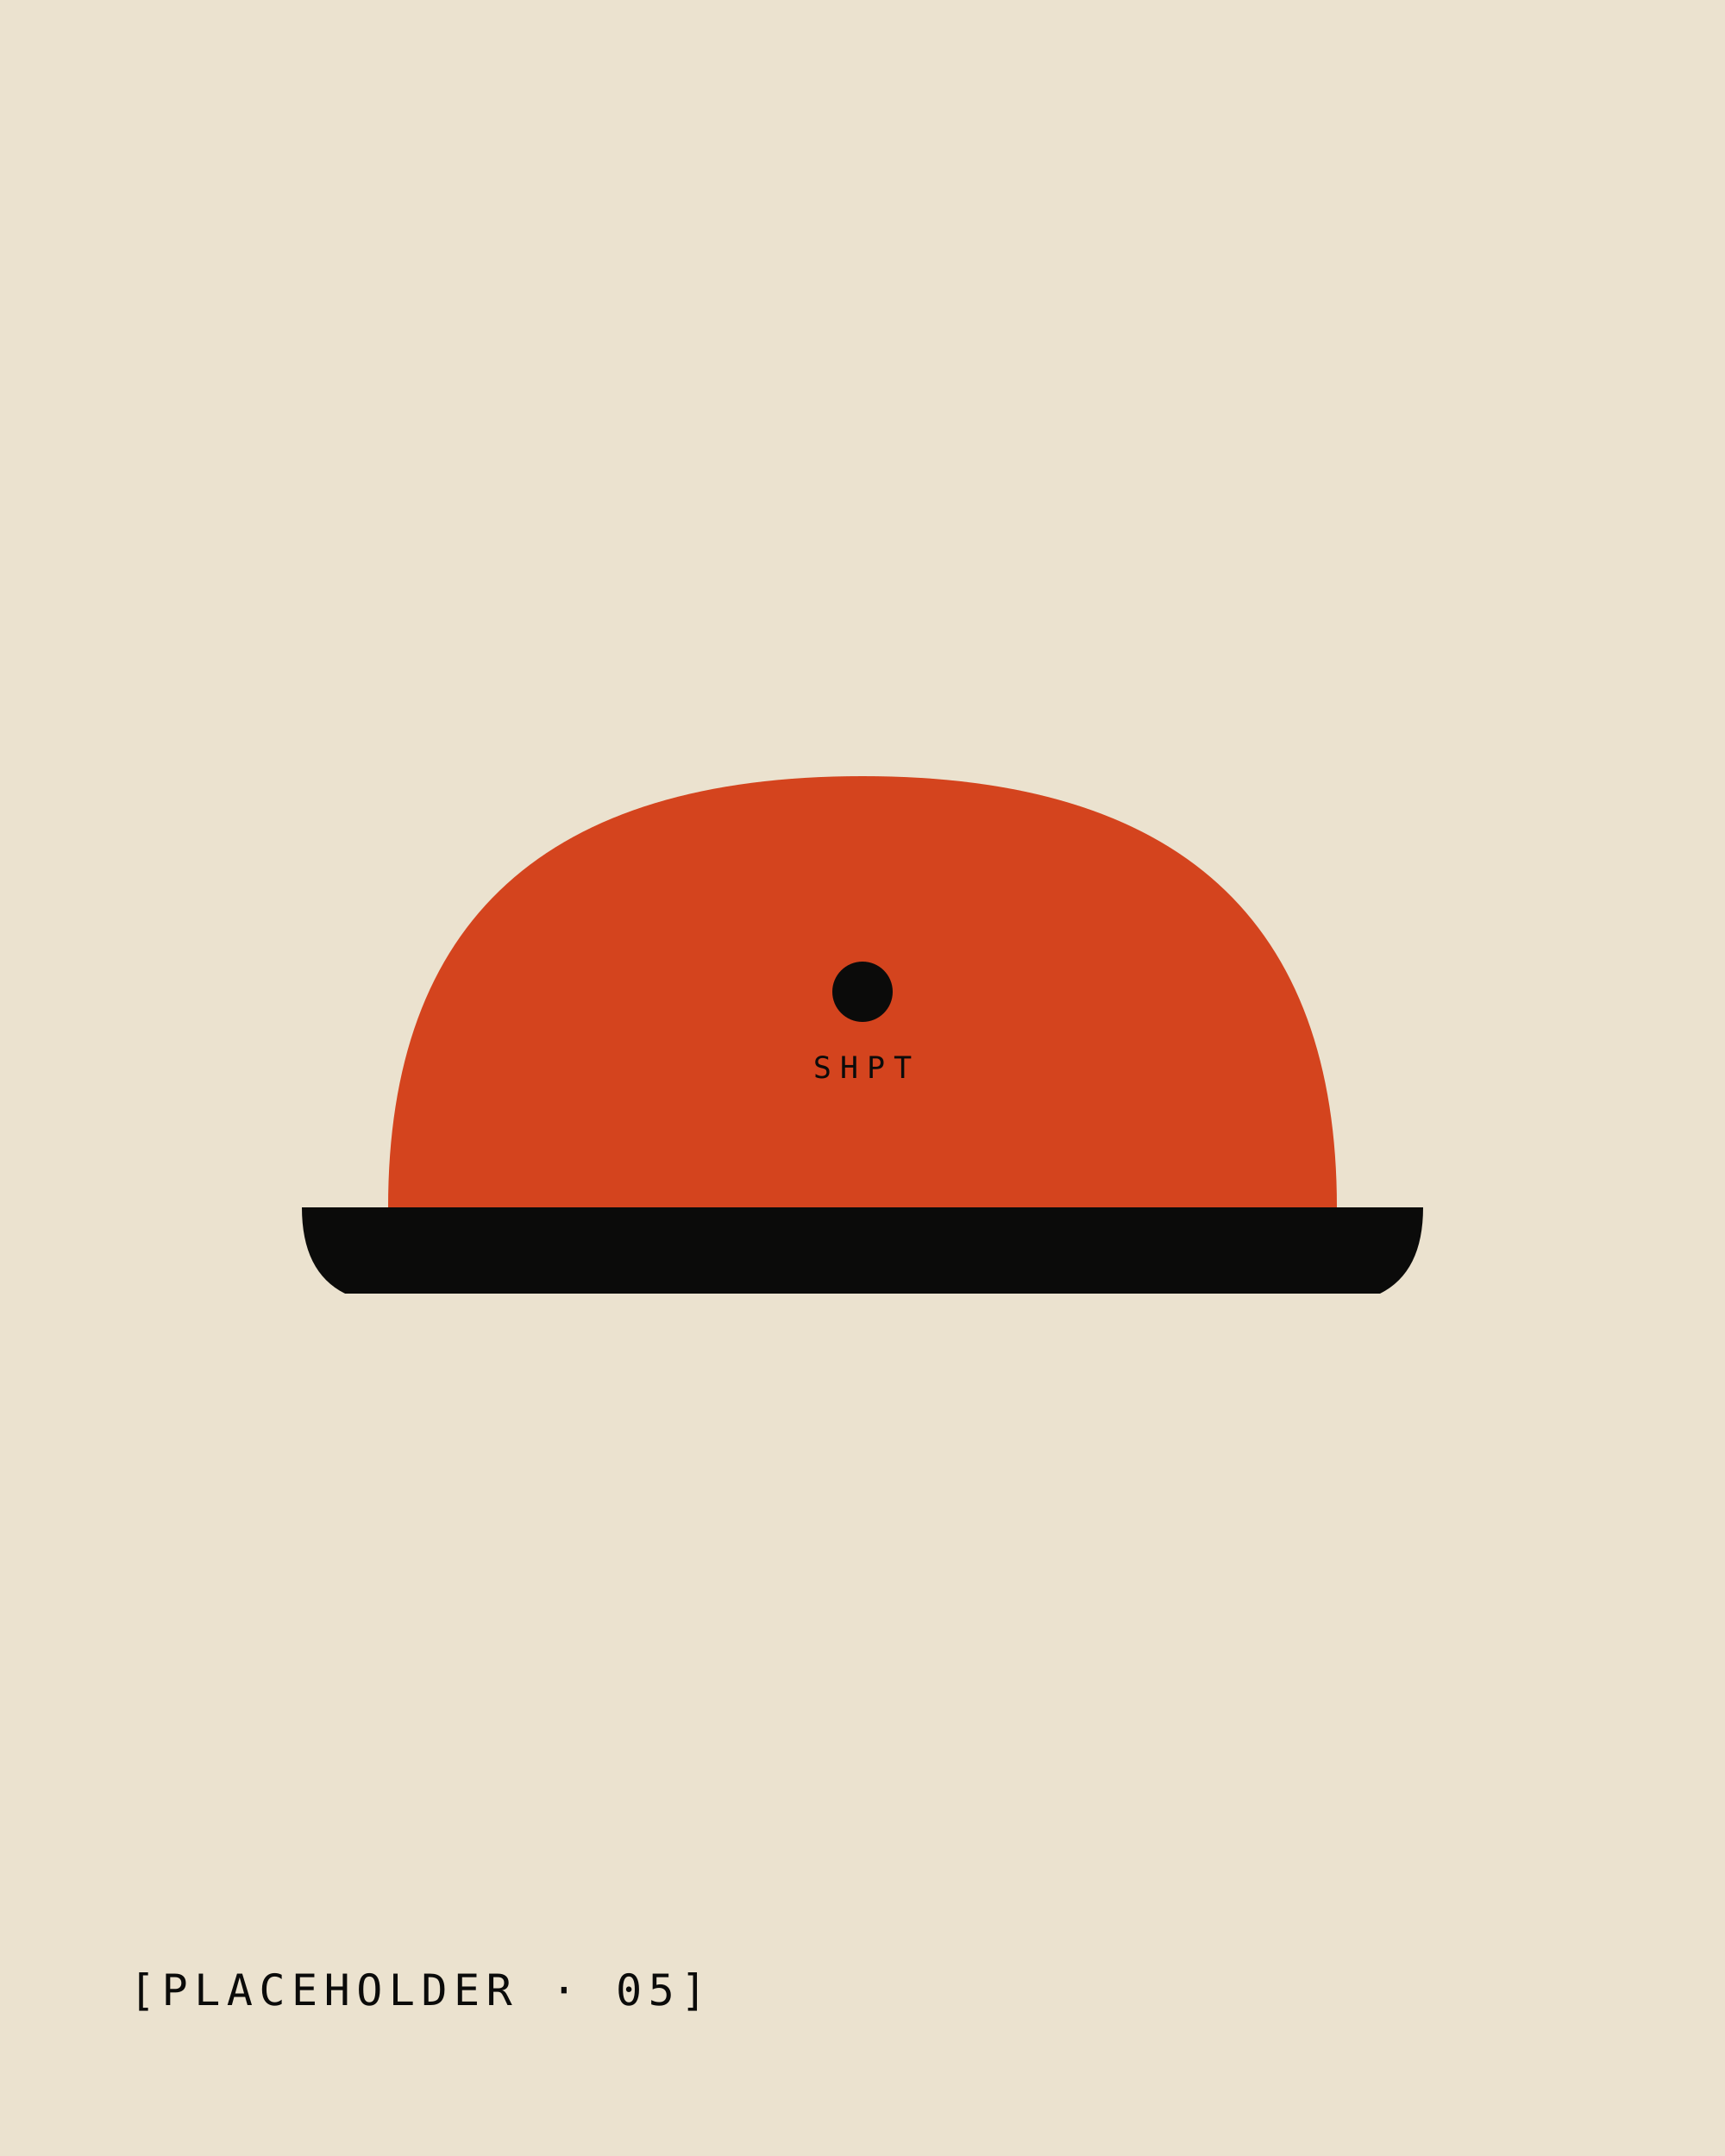
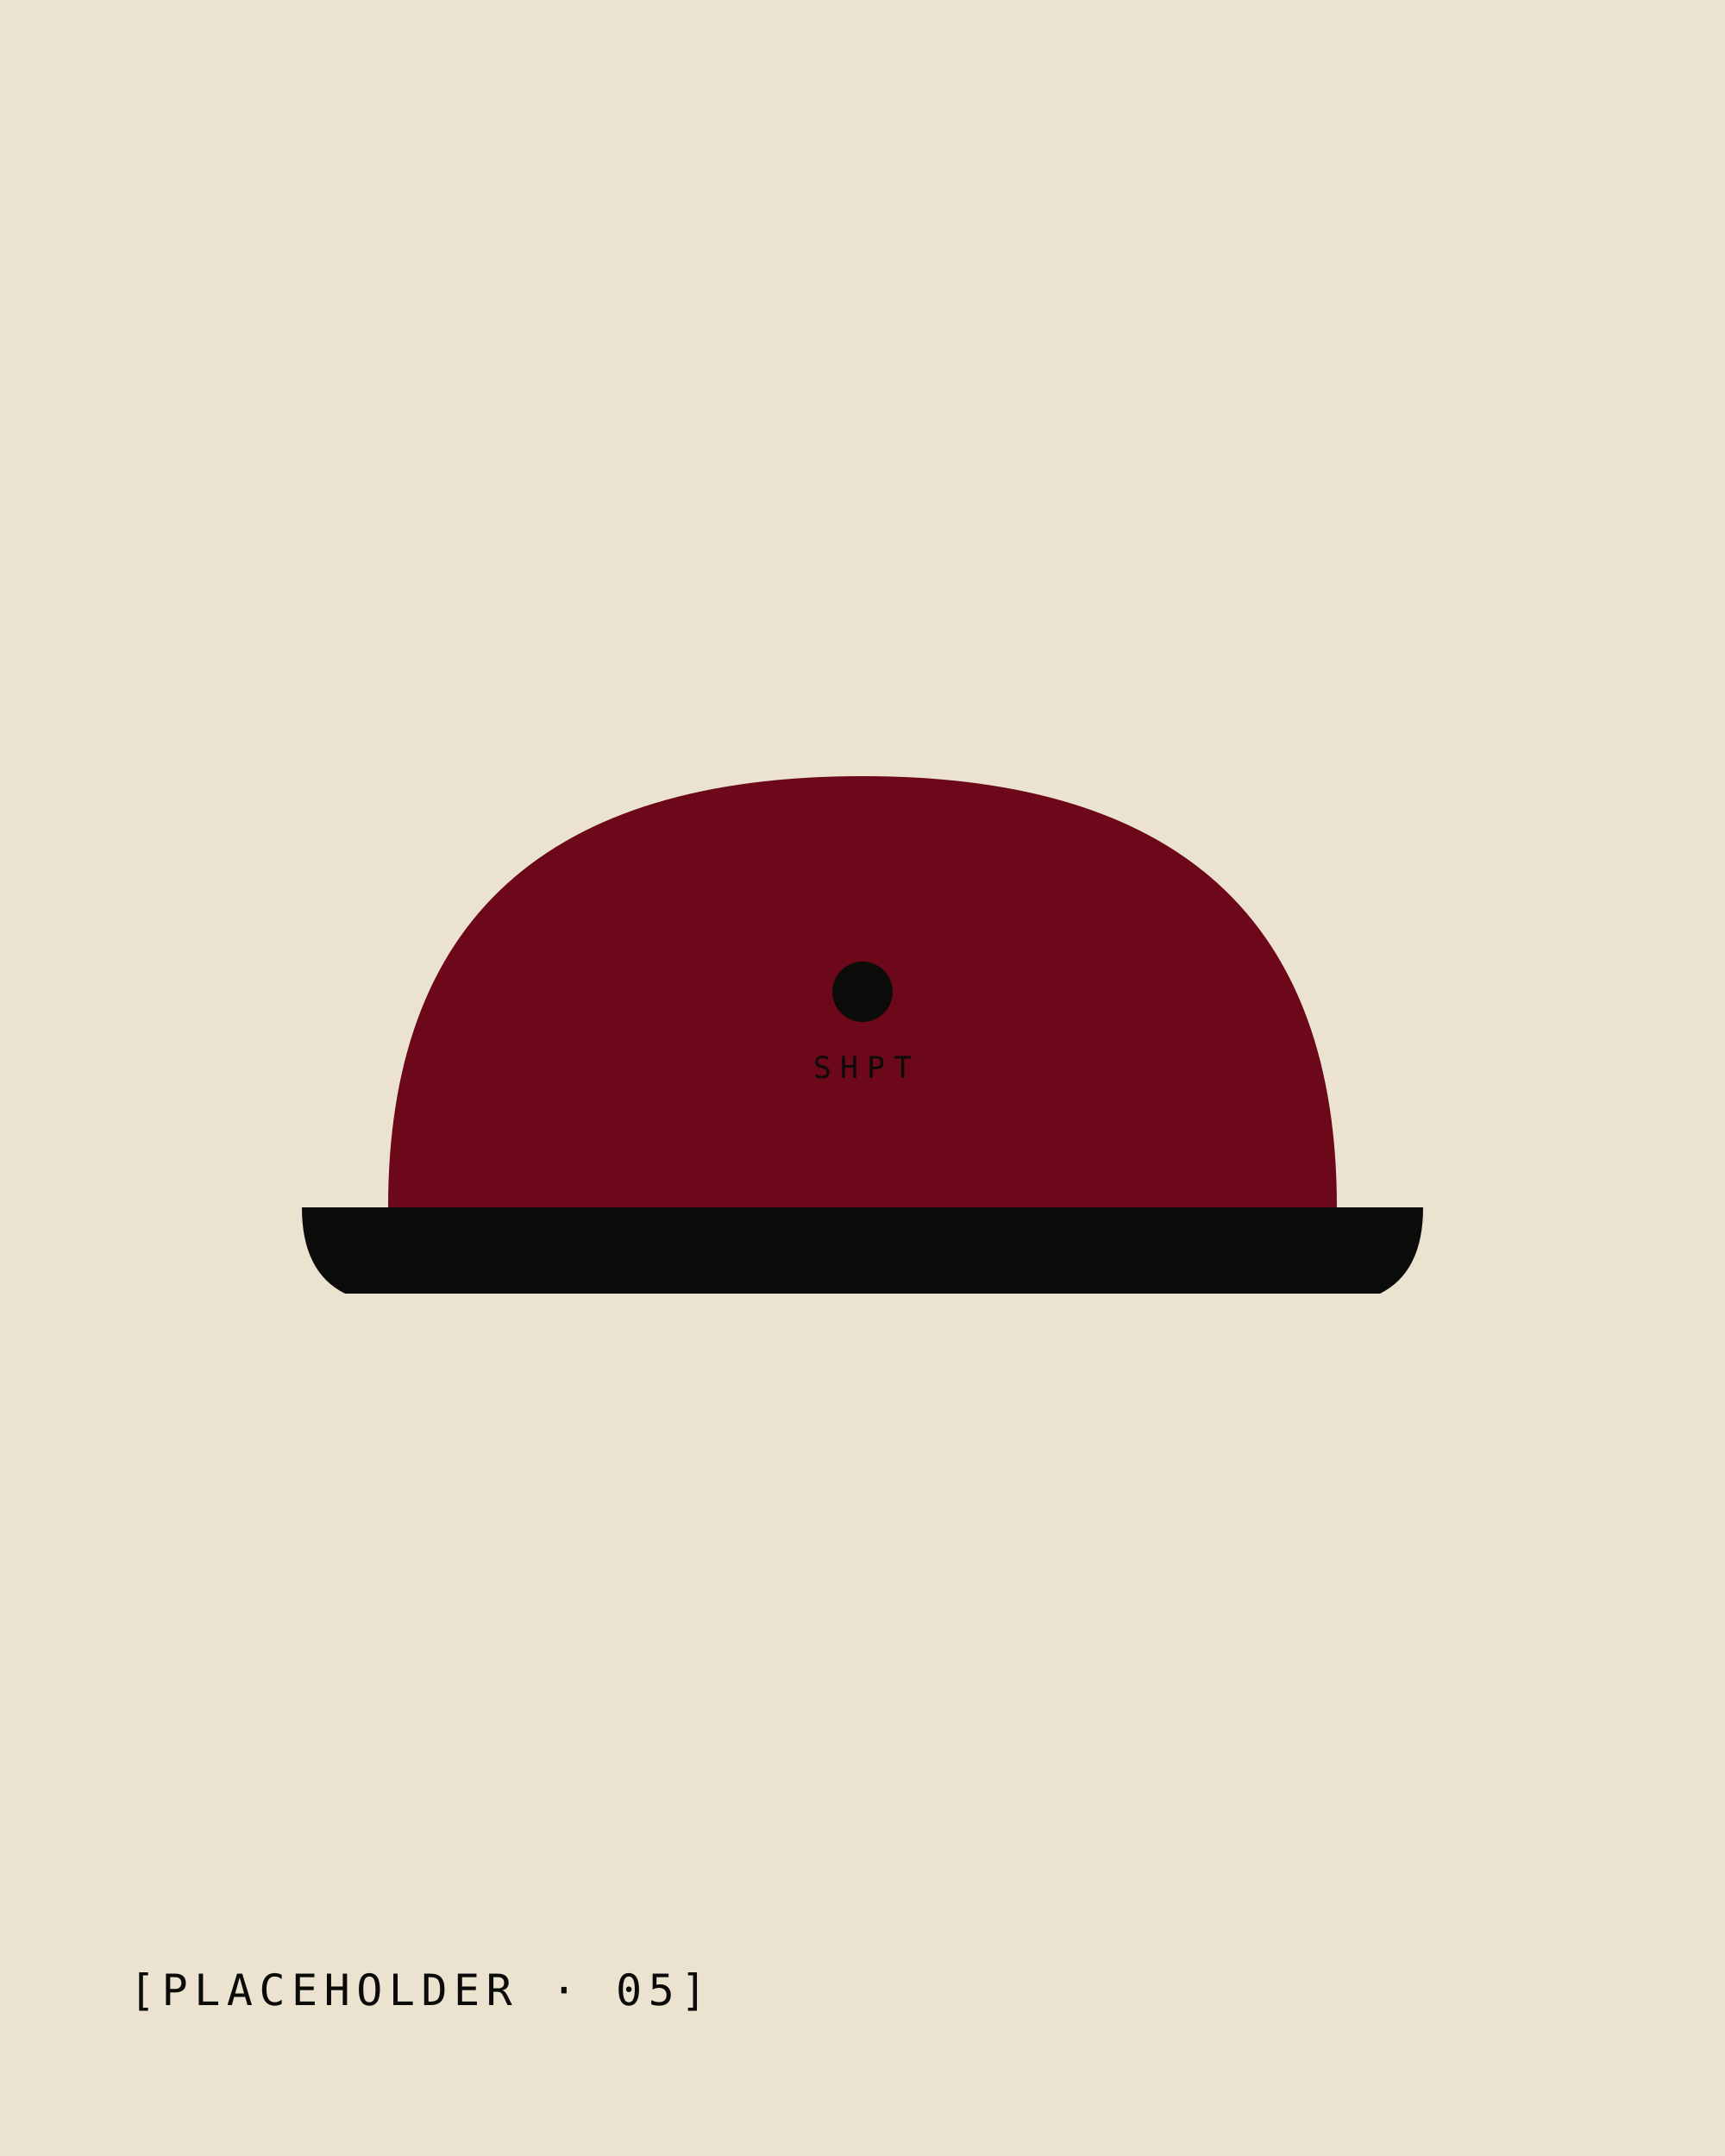
<svg xmlns="http://www.w3.org/2000/svg" viewBox="0 0 800 1000" role="img" aria-label="Placeholder product image — cap">
  <rect width="800" height="1000" fill="#ebe2cf" />
  <g transform="translate(400 560)">
-     <path d="M-220 0 Q-220 -200 0 -200 Q220 -200 220 0 Z" fill="#d4441e" />
+     <path d="M-220 0 Q-220 -200 0 -200 Q220 -200 220 0 Z" fill="#6d071a" />
    <path d="M-260 0 Q-260 30 -240 40 L240 40 Q260 30 260 0 Z" fill="#0b0b0a" />
    <circle cx="0" cy="-100" r="14" fill="#0b0b0a" />
    <text x="0" y="-60" text-anchor="middle" font-family="JetBrains Mono, monospace" font-size="14" letter-spacing="4" fill="#0b0b0a">SHPT</text>
  </g>
  <text x="60" y="930" font-family="JetBrains Mono, monospace" font-size="20" letter-spacing="3" fill="#0b0b0a">[PLACEHOLDER · 05]</text>
</svg>
